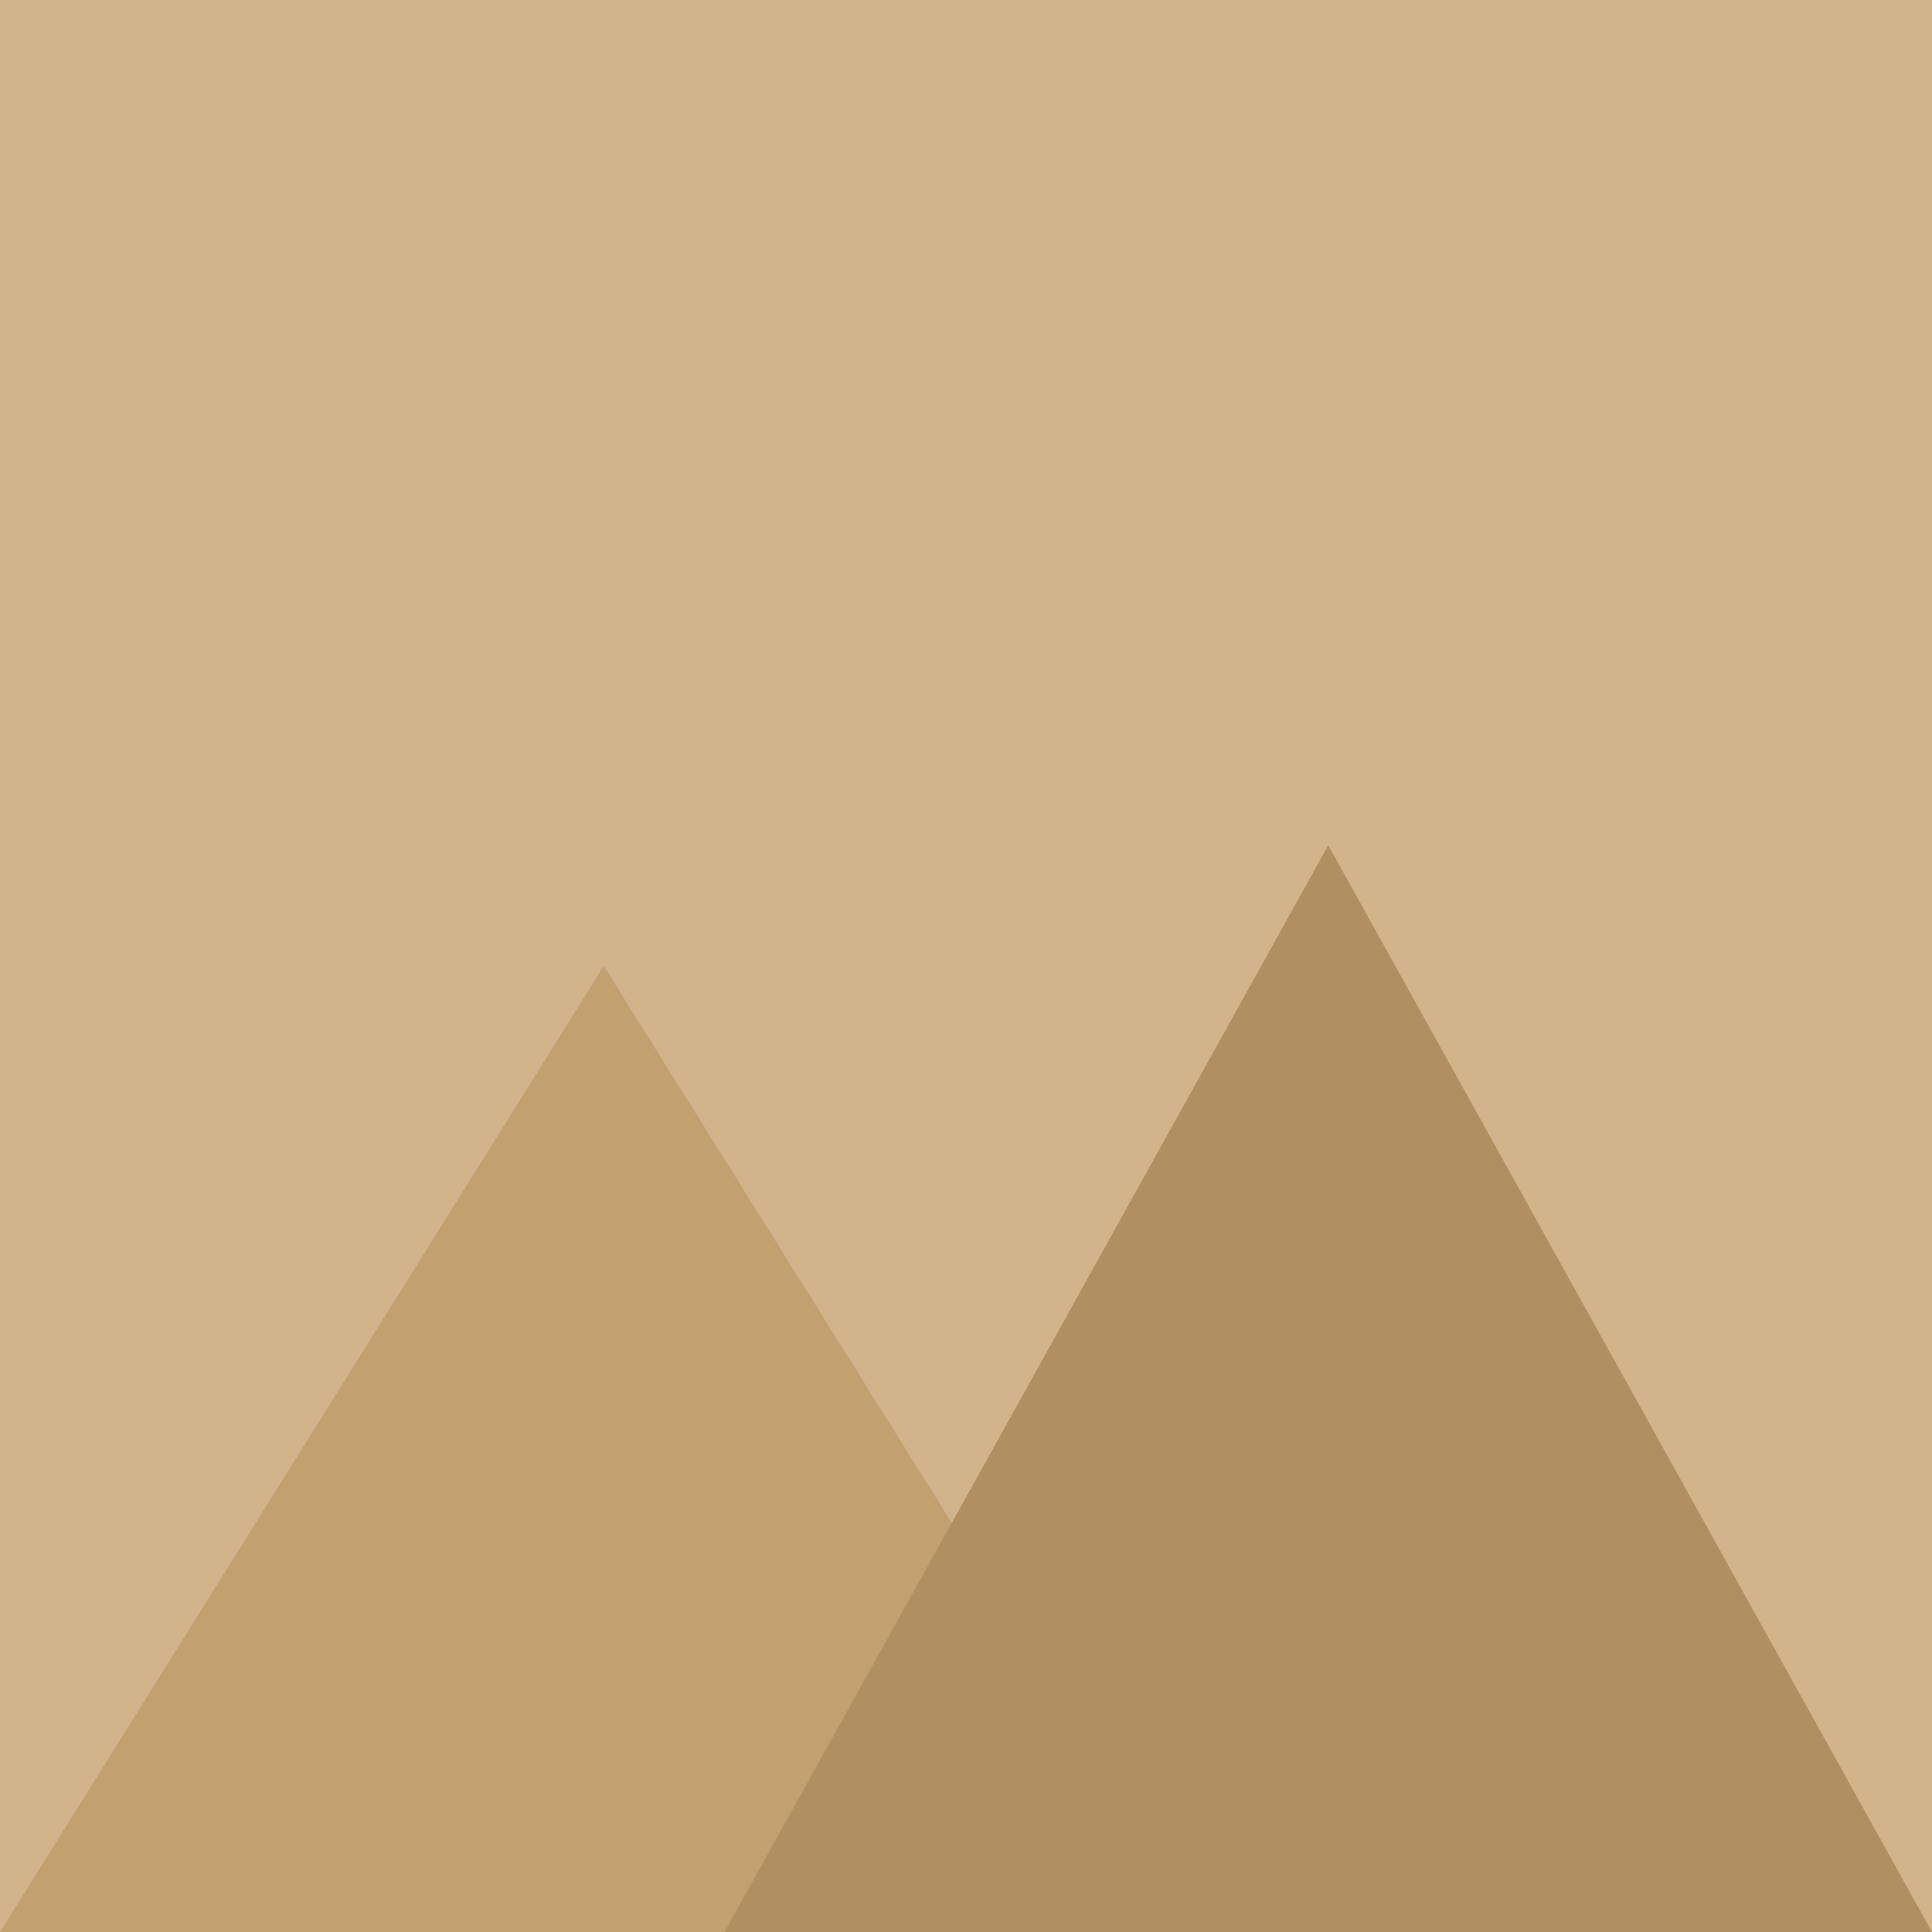
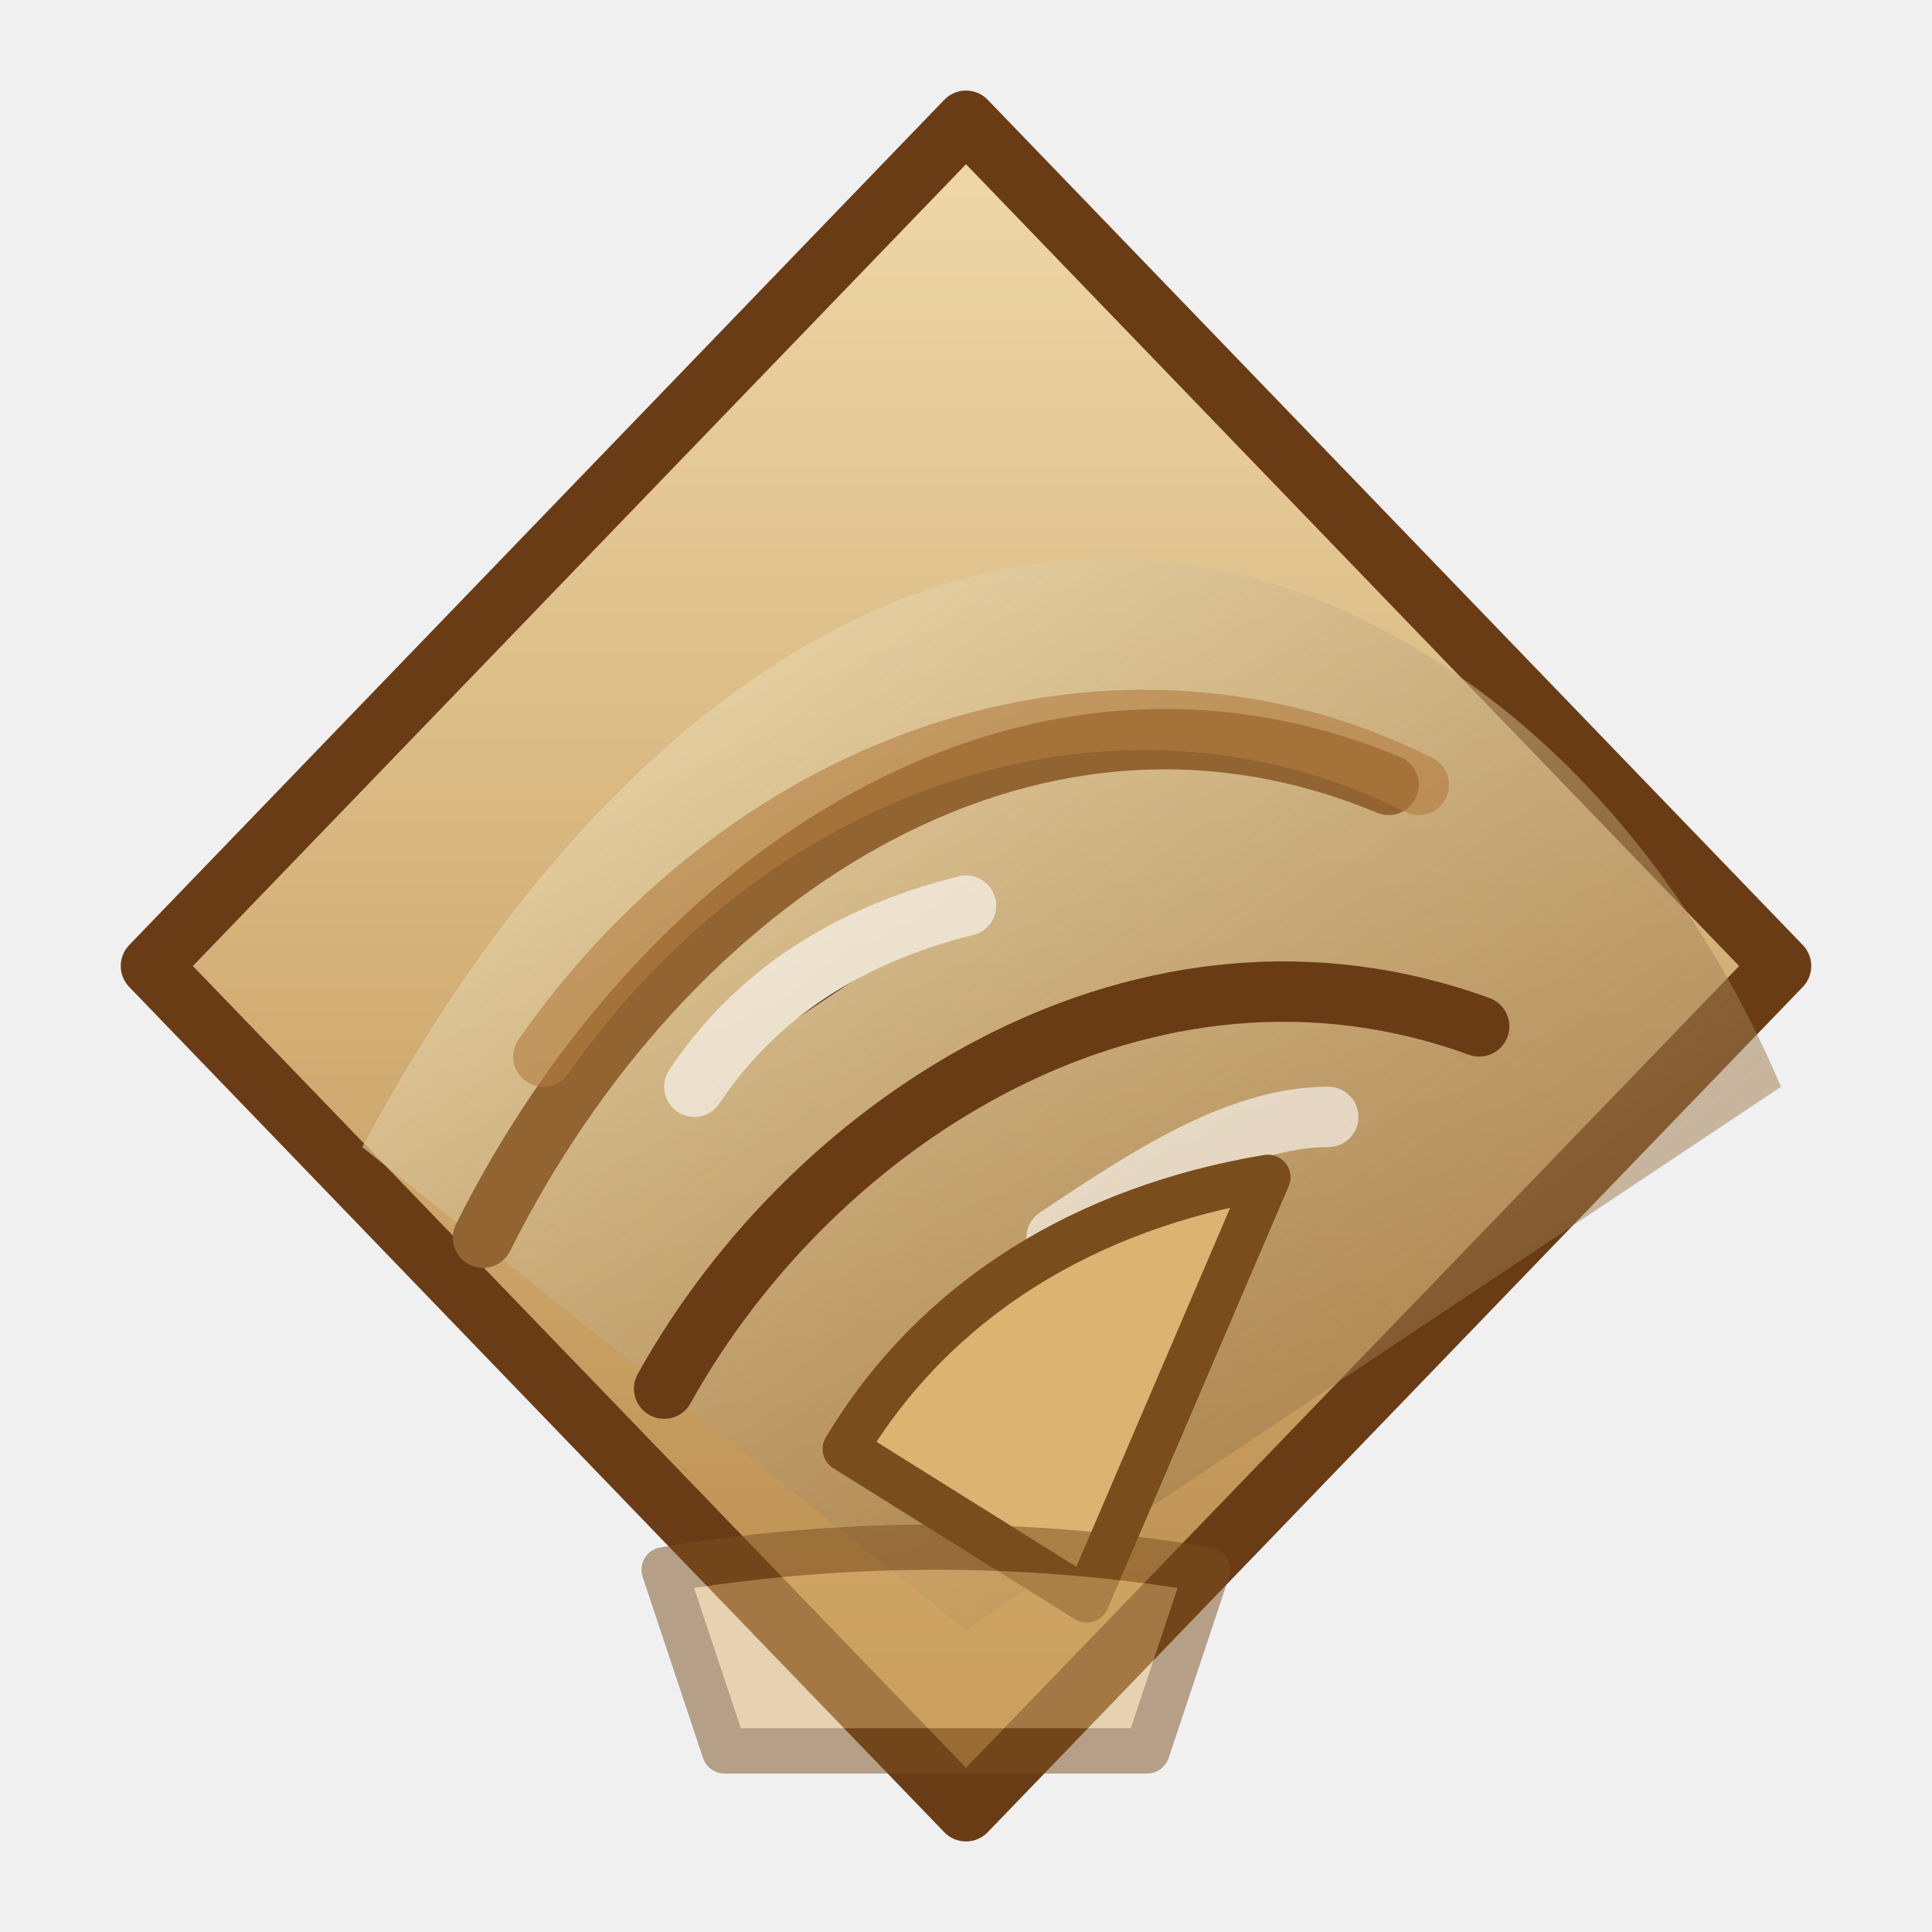
- <svg xmlns="http://www.w3.org/2000/svg" viewBox="0 0 64 64">
-   <rect width="64" height="64" fill="#d2b48c" />
-   <polygon points="0,64 20,32 40,64" fill="#c2a070" />
-   <polygon points="24,64 44,28 64,64" fill="#b09060" />
+ <svg xmlns="http://www.w3.org/2000/svg" viewBox="0 0 128 128">
+   <defs>
+     <linearGradient id="hills-base" x1="0" y1="0" x2="0" y2="1">
+       <stop offset="0" stop-color="#f0d9aa" />
+       <stop offset="1" stop-color="#b88846" />
+     </linearGradient>
+     <linearGradient id="hill-shadow" x1="0" y1="0" x2="1" y2="1">
+       <stop offset="0" stop-color="#fff3c9" stop-opacity="0.8" />
+       <stop offset="1" stop-color="#7a4d1d" stop-opacity="0.4" />
+     </linearGradient>
+   </defs>
+   <path d="M64 8 118 64 64 120 10 64z" fill="url(#hills-base)" stroke="#6a3c16" stroke-width="4" stroke-linejoin="round" />
+   <path d="M24 76c16-30 40-46 64-36 14 6 24 18 30 32L64 108z" fill="url(#hill-shadow)" />
+   <g fill="none" stroke-linecap="round" stroke-width="4">
+     <path d="M32 82c12-24 36-40 60-30" stroke="#916432" />
+     <path d="M44 92c10-18 32-32 54-24" stroke="#6a3c16" />
+     <path d="M36 70c14-20 38-28 58-18" stroke="#b37b3f" opacity="0.6" />
+   </g>
+   <g stroke="#ffffff" stroke-width="4" stroke-linecap="round" opacity="0.6">
+     <path d="M46 72c4-6 10-10 18-12" />
+     <path d="M70 82c6-4 12-8 18-8" />
+   </g>
+   <g fill="#dcb371" stroke="#7a4d1d" stroke-width="3" stroke-linejoin="round">
+     <path d="M56 96c6-10 16-16 28-18l-12 28z" />
+     <path d="M44 104c12-2 24-2 36 0l-4 12H48z" opacity="0.5" />
+   </g>
</svg>
